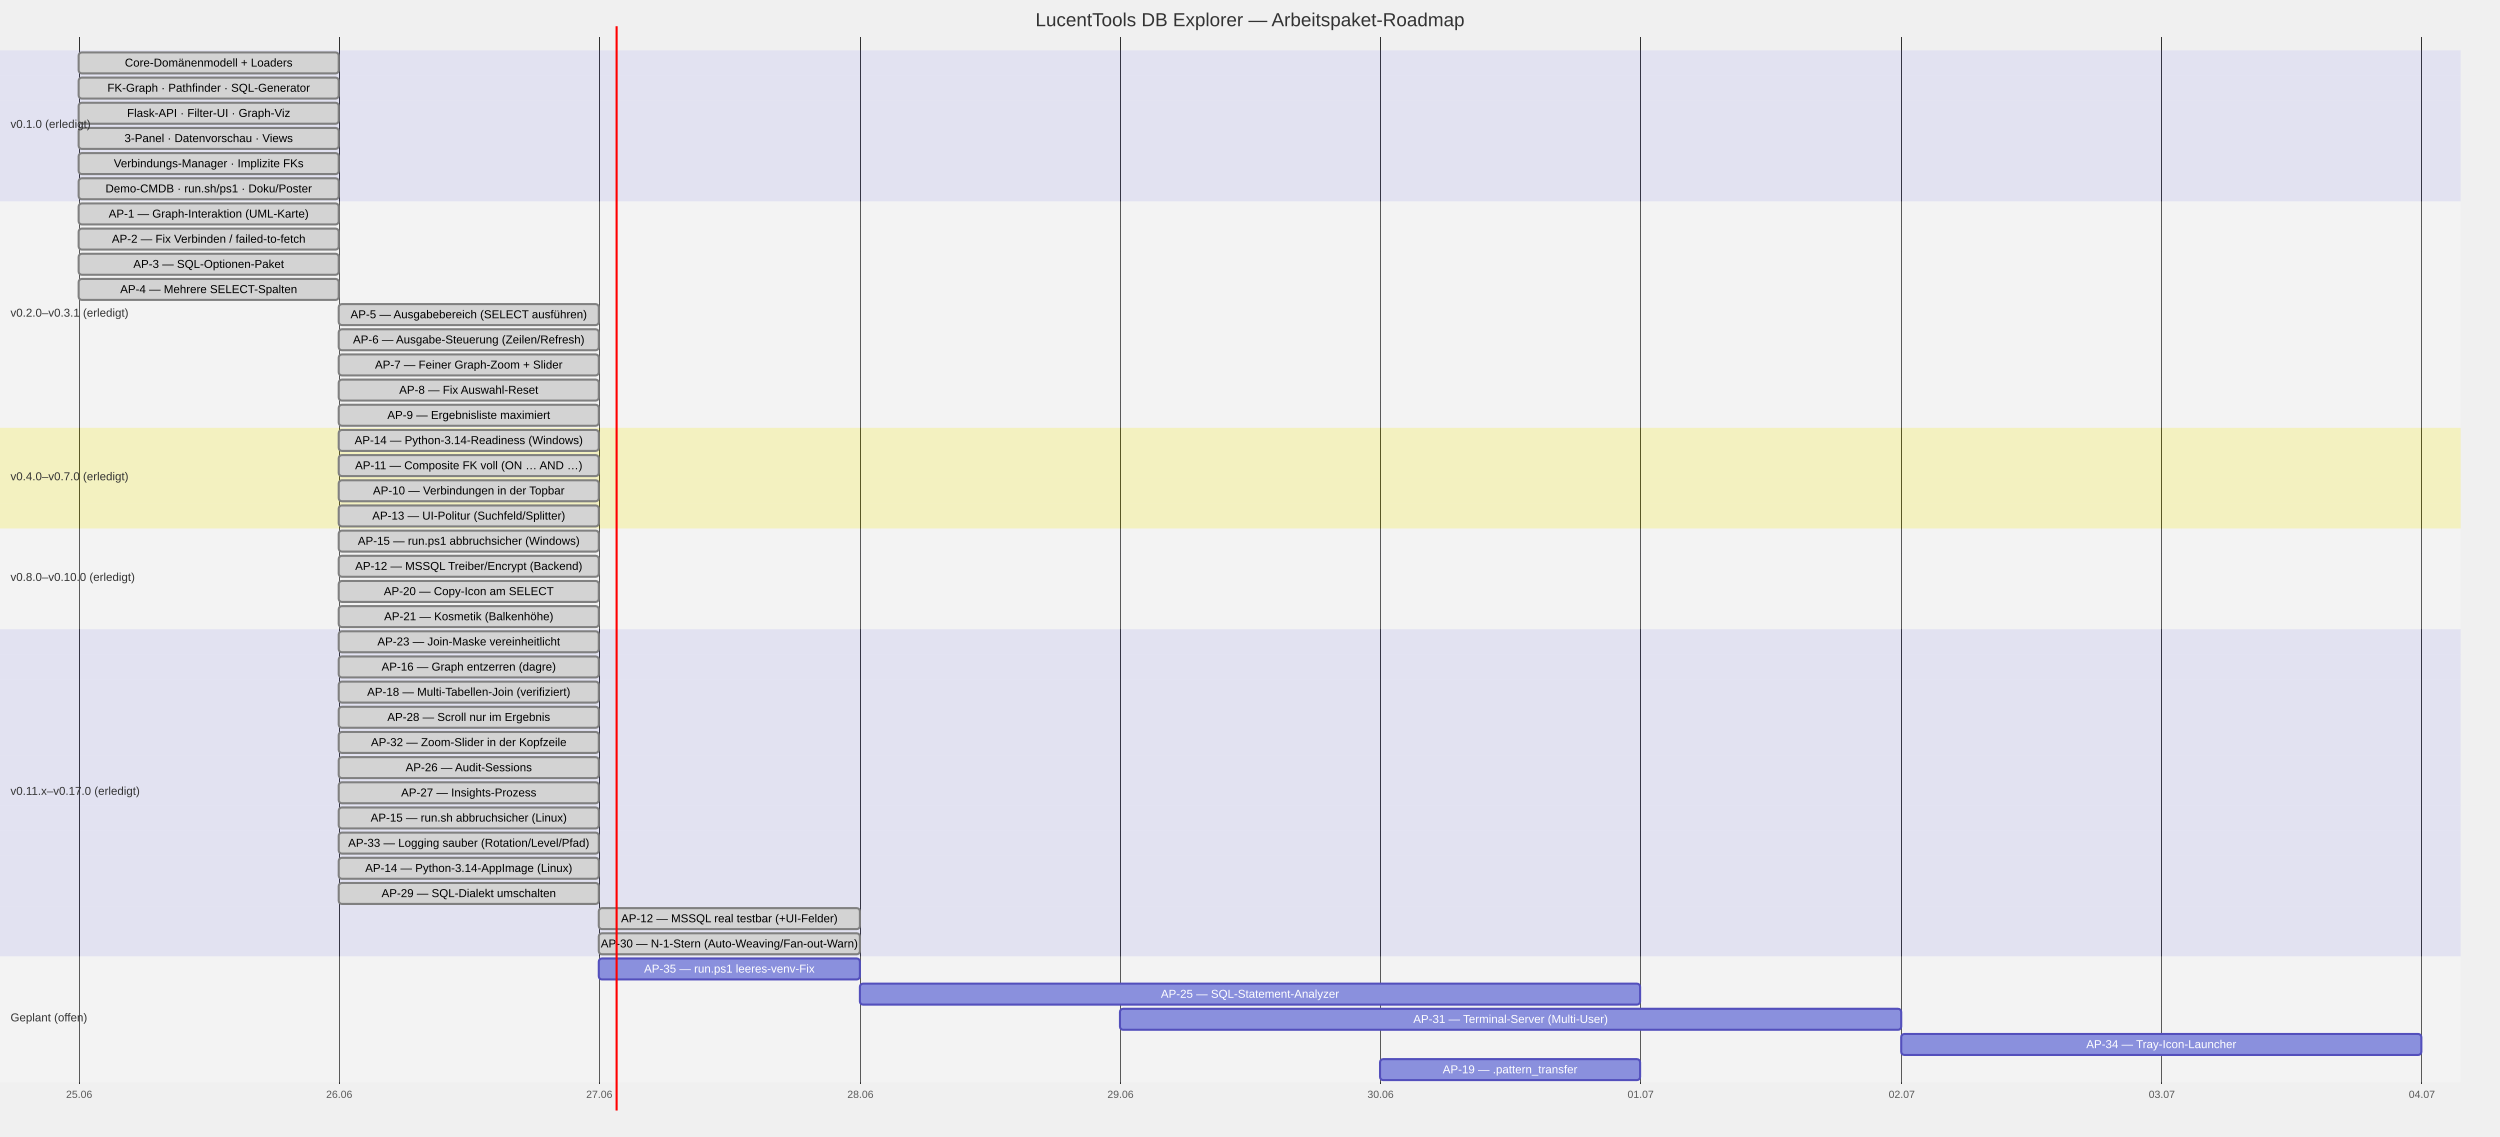
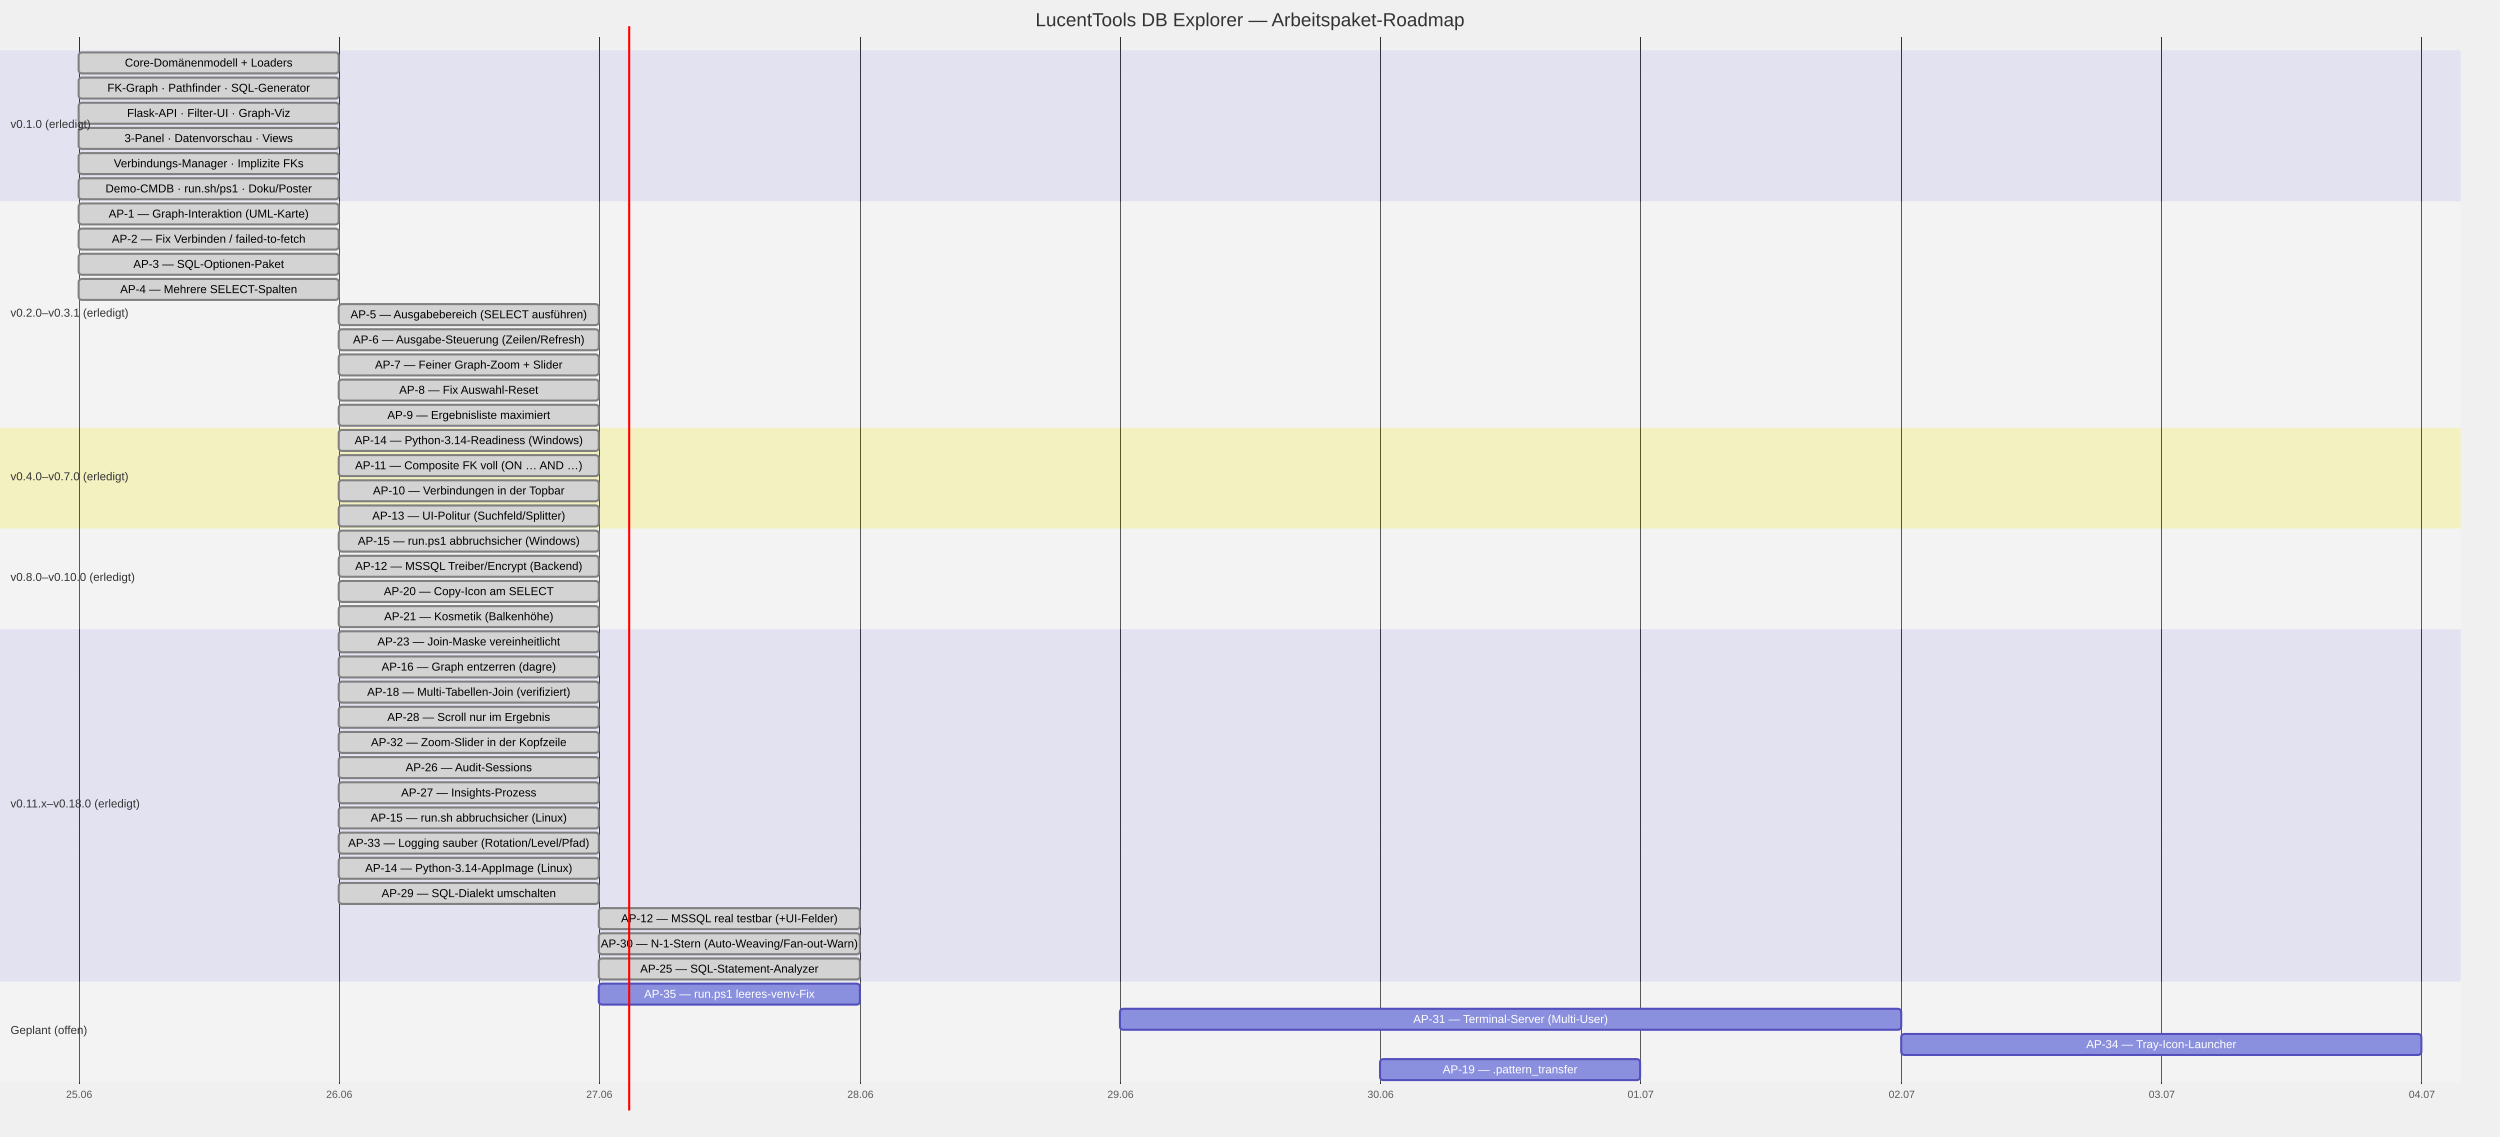
<svg xmlns="http://www.w3.org/2000/svg" id="my-svg" width="2384" viewBox="0 0 2384 1084" style="max-width: 2384px; background-color: transparent;" role="graphics-document document" aria-roledescription="gantt">
  <style>#my-svg{font-family:"trebuchet ms",verdana,arial,sans-serif;font-size:16px;fill:#333;}@keyframes edge-animation-frame{from{stroke-dashoffset:0;}}@keyframes dash{to{stroke-dashoffset:0;}}#my-svg .edge-animation-slow{stroke-dasharray:9,5!important;stroke-dashoffset:900;animation:dash 50s linear infinite;stroke-linecap:round;}#my-svg .edge-animation-fast{stroke-dasharray:9,5!important;stroke-dashoffset:900;animation:dash 20s linear infinite;stroke-linecap:round;}#my-svg .error-icon{fill:#552222;}#my-svg .error-text{fill:#552222;stroke:#552222;}#my-svg .edge-thickness-normal{stroke-width:1px;}#my-svg .edge-thickness-thick{stroke-width:3.5px;}#my-svg .edge-pattern-solid{stroke-dasharray:0;}#my-svg .edge-thickness-invisible{stroke-width:0;fill:none;}#my-svg .edge-pattern-dashed{stroke-dasharray:3;}#my-svg .edge-pattern-dotted{stroke-dasharray:2;}#my-svg .marker{fill:#333333;stroke:#333333;}#my-svg .marker.cross{stroke:#333333;}#my-svg svg{font-family:"trebuchet ms",verdana,arial,sans-serif;font-size:16px;}#my-svg p{margin:0;}#my-svg .mermaid-main-font{font-family:"trebuchet ms",verdana,arial,sans-serif;}#my-svg .exclude-range{fill:#eeeeee;}#my-svg .section{stroke:none;opacity:0.2;}#my-svg .section0{fill:rgba(102, 102, 255, 0.49);}#my-svg .section2{fill:#fff400;}#my-svg .section1,#my-svg .section3{fill:white;opacity:0.2;}#my-svg .sectionTitle0{fill:#333;}#my-svg .sectionTitle1{fill:#333;}#my-svg .sectionTitle2{fill:#333;}#my-svg .sectionTitle3{fill:#333;}#my-svg .sectionTitle{text-anchor:start;font-family:"trebuchet ms",verdana,arial,sans-serif;}#my-svg .grid .tick{stroke:lightgrey;opacity:0.8;shape-rendering:crispEdges;}#my-svg .grid .tick text{font-family:"trebuchet ms",verdana,arial,sans-serif;fill:#333;}#my-svg .grid path{stroke-width:0;}#my-svg .today{fill:none;stroke:red;stroke-width:2px;}#my-svg .task{stroke-width:2;}#my-svg .taskText{text-anchor:middle;font-family:"trebuchet ms",verdana,arial,sans-serif;}#my-svg .taskTextOutsideRight{fill:black;text-anchor:start;font-family:"trebuchet ms",verdana,arial,sans-serif;}#my-svg .taskTextOutsideLeft{fill:black;text-anchor:end;}#my-svg .task.clickable{cursor:pointer;}#my-svg .taskText.clickable{cursor:pointer;fill:#003163!important;font-weight:bold;}#my-svg .taskTextOutsideLeft.clickable{cursor:pointer;fill:#003163!important;font-weight:bold;}#my-svg .taskTextOutsideRight.clickable{cursor:pointer;fill:#003163!important;font-weight:bold;}#my-svg .taskText0,#my-svg .taskText1,#my-svg .taskText2,#my-svg .taskText3{fill:white;}#my-svg .task0,#my-svg .task1,#my-svg .task2,#my-svg .task3{fill:#8a90dd;stroke:#534fbc;}#my-svg .taskTextOutside0,#my-svg .taskTextOutside2{fill:black;}#my-svg .taskTextOutside1,#my-svg .taskTextOutside3{fill:black;}#my-svg .active0,#my-svg .active1,#my-svg .active2,#my-svg .active3{fill:#bfc7ff;stroke:#534fbc;}#my-svg .activeText0,#my-svg .activeText1,#my-svg .activeText2,#my-svg .activeText3{fill:black!important;}#my-svg .done0,#my-svg .done1,#my-svg .done2,#my-svg .done3{stroke:grey;fill:lightgrey;stroke-width:2;}#my-svg .doneText0,#my-svg .doneText1,#my-svg .doneText2,#my-svg .doneText3{fill:black!important;}#my-svg .doneText0.taskTextOutsideLeft,#my-svg .doneText0.taskTextOutsideRight,#my-svg .doneText1.taskTextOutsideLeft,#my-svg .doneText1.taskTextOutsideRight,#my-svg .doneText2.taskTextOutsideLeft,#my-svg .doneText2.taskTextOutsideRight,#my-svg .doneText3.taskTextOutsideLeft,#my-svg .doneText3.taskTextOutsideRight{fill:black!important;}#my-svg .crit0,#my-svg .crit1,#my-svg .crit2,#my-svg .crit3{stroke:#ff8888;fill:red;stroke-width:2;}#my-svg .activeCrit0,#my-svg .activeCrit1,#my-svg .activeCrit2,#my-svg .activeCrit3{stroke:#ff8888;fill:#bfc7ff;stroke-width:2;}#my-svg .doneCrit0,#my-svg .doneCrit1,#my-svg .doneCrit2,#my-svg .doneCrit3{stroke:#ff8888;fill:lightgrey;stroke-width:2;cursor:pointer;shape-rendering:crispEdges;}#my-svg .milestone{transform:rotate(45deg) scale(0.8,0.8);}#my-svg .milestoneText{font-style:italic;}#my-svg .doneCritText0,#my-svg .doneCritText1,#my-svg .doneCritText2,#my-svg .doneCritText3{fill:black!important;}#my-svg .doneCritText0.taskTextOutsideLeft,#my-svg .doneCritText0.taskTextOutsideRight,#my-svg .doneCritText1.taskTextOutsideLeft,#my-svg .doneCritText1.taskTextOutsideRight,#my-svg .doneCritText2.taskTextOutsideLeft,#my-svg .doneCritText2.taskTextOutsideRight,#my-svg .doneCritText3.taskTextOutsideLeft,#my-svg .doneCritText3.taskTextOutsideRight{fill:black!important;}#my-svg .vert{stroke:navy;}#my-svg .vertText{font-size:15px;text-anchor:middle;fill:navy!important;}#my-svg .activeCritText0,#my-svg .activeCritText1,#my-svg .activeCritText2,#my-svg .activeCritText3{fill:black!important;}#my-svg .titleText{text-anchor:middle;font-size:18px;fill:#333;font-family:"trebuchet ms",verdana,arial,sans-serif;}#my-svg .node .neo-node{stroke:#9370DB;}#my-svg [data-look="neo"].node rect,#my-svg [data-look="neo"].cluster rect,#my-svg [data-look="neo"].node polygon{stroke:#9370DB;filter:drop-shadow(1px 2px 2px rgba(185, 185, 185, 1));}#my-svg [data-look="neo"].node path{stroke:#9370DB;stroke-width:1px;}#my-svg [data-look="neo"].node .outer-path{filter:drop-shadow(1px 2px 2px rgba(185, 185, 185, 1));}#my-svg [data-look="neo"].node .neo-line path{stroke:#9370DB;filter:none;}#my-svg [data-look="neo"].node circle{stroke:#9370DB;filter:drop-shadow(1px 2px 2px rgba(185, 185, 185, 1));}#my-svg [data-look="neo"].node circle .state-start{fill:#000000;}#my-svg [data-look="neo"].icon-shape .icon{fill:#9370DB;filter:drop-shadow(1px 2px 2px rgba(185, 185, 185, 1));}#my-svg [data-look="neo"].icon-shape .icon-neo path{stroke:#9370DB;filter:drop-shadow(1px 2px 2px rgba(185, 185, 185, 1));}#my-svg :root{--mermaid-font-family:"trebuchet ms",verdana,arial,sans-serif;}</style>
  <g />
  <g class="grid" transform="translate(75, 1034)" fill="none" font-size="10" font-family="sans-serif" text-anchor="middle">
    <path class="domain" stroke="currentColor" d="M0.5,-999V0.5H2234.5V-999" />
    <g class="tick" opacity="1" transform="translate(0.5,0)">
      <line stroke="currentColor" y2="-999" />
      <text fill="#000" y="3" dy="1em" stroke="none" font-size="10" style="text-anchor: middle;"> 25.06</text>
    </g>
    <g class="tick" opacity="1" transform="translate(248.5,0)">
      <line stroke="currentColor" y2="-999" />
      <text fill="#000" y="3" dy="1em" stroke="none" font-size="10" style="text-anchor: middle;"> 26.06</text>
    </g>
    <g class="tick" opacity="1" transform="translate(496.5,0)">
      <line stroke="currentColor" y2="-999" />
      <text fill="#000" y="3" dy="1em" stroke="none" font-size="10" style="text-anchor: middle;"> 27.06</text>
    </g>
    <g class="tick" opacity="1" transform="translate(745.5,0)">
      <line stroke="currentColor" y2="-999" />
      <text fill="#000" y="3" dy="1em" stroke="none" font-size="10" style="text-anchor: middle;"> 28.06</text>
    </g>
    <g class="tick" opacity="1" transform="translate(993.5,0)">
      <line stroke="currentColor" y2="-999" />
      <text fill="#000" y="3" dy="1em" stroke="none" font-size="10" style="text-anchor: middle;"> 29.06</text>
    </g>
    <g class="tick" opacity="1" transform="translate(1241.5,0)">
      <line stroke="currentColor" y2="-999" />
      <text fill="#000" y="3" dy="1em" stroke="none" font-size="10" style="text-anchor: middle;"> 30.06</text>
    </g>
    <g class="tick" opacity="1" transform="translate(1489.5,0)">
      <line stroke="currentColor" y2="-999" />
      <text fill="#000" y="3" dy="1em" stroke="none" font-size="10" style="text-anchor: middle;"> 01.07</text>
    </g>
    <g class="tick" opacity="1" transform="translate(1738.5,0)">
      <line stroke="currentColor" y2="-999" />
      <text fill="#000" y="3" dy="1em" stroke="none" font-size="10" style="text-anchor: middle;"> 02.07</text>
    </g>
    <g class="tick" opacity="1" transform="translate(1986.5,0)">
      <line stroke="currentColor" y2="-999" />
      <text fill="#000" y="3" dy="1em" stroke="none" font-size="10" style="text-anchor: middle;"> 03.07</text>
    </g>
    <g class="tick" opacity="1" transform="translate(2234.5,0)">
      <line stroke="currentColor" y2="-999" />
      <text fill="#000" y="3" dy="1em" stroke="none" font-size="10" style="text-anchor: middle;"> 04.07</text>
    </g>
  </g>
  <g>
    <rect x="0" y="48" width="2346.5" height="24" class="section section0" />
    <rect x="0" y="72" width="2346.5" height="24" class="section section0" />
    <rect x="0" y="96" width="2346.5" height="24" class="section section0" />
    <rect x="0" y="120" width="2346.5" height="24" class="section section0" />
    <rect x="0" y="144" width="2346.5" height="24" class="section section0" />
    <rect x="0" y="168" width="2346.5" height="24" class="section section0" />
    <rect x="0" y="192" width="2346.5" height="24" class="section section1" />
    <rect x="0" y="216" width="2346.5" height="24" class="section section1" />
    <rect x="0" y="240" width="2346.5" height="24" class="section section1" />
    <rect x="0" y="264" width="2346.5" height="24" class="section section1" />
    <rect x="0" y="288" width="2346.5" height="24" class="section section1" />
    <rect x="0" y="312" width="2346.5" height="24" class="section section1" />
    <rect x="0" y="336" width="2346.5" height="24" class="section section1" />
    <rect x="0" y="360" width="2346.5" height="24" class="section section1" />
    <rect x="0" y="384" width="2346.5" height="24" class="section section1" />
    <rect x="0" y="408" width="2346.5" height="24" class="section section2" />
    <rect x="0" y="432" width="2346.5" height="24" class="section section2" />
    <rect x="0" y="456" width="2346.5" height="24" class="section section2" />
    <rect x="0" y="480" width="2346.5" height="24" class="section section2" />
    <rect x="0" y="504" width="2346.5" height="24" class="section section3" />
    <rect x="0" y="528" width="2346.5" height="24" class="section section3" />
    <rect x="0" y="552" width="2346.5" height="24" class="section section3" />
    <rect x="0" y="576" width="2346.5" height="24" class="section section3" />
    <rect x="0" y="600" width="2346.5" height="24" class="section section0" />
    <rect x="0" y="624" width="2346.5" height="24" class="section section0" />
    <rect x="0" y="648" width="2346.5" height="24" class="section section0" />
    <rect x="0" y="672" width="2346.5" height="24" class="section section0" />
    <rect x="0" y="696" width="2346.5" height="24" class="section section0" />
    <rect x="0" y="720" width="2346.5" height="24" class="section section0" />
    <rect x="0" y="744" width="2346.5" height="24" class="section section0" />
    <rect x="0" y="768" width="2346.5" height="24" class="section section0" />
    <rect x="0" y="792" width="2346.5" height="24" class="section section0" />
    <rect x="0" y="816" width="2346.5" height="24" class="section section0" />
    <rect x="0" y="840" width="2346.5" height="24" class="section section0" />
    <rect x="0" y="864" width="2346.5" height="24" class="section section0" />
    <rect x="0" y="888" width="2346.5" height="24" class="section section0" />
-     <rect x="0" y="912" width="2346.5" height="24" class="section section1" />
+     <rect x="0" y="912" width="2346.5" height="24" class="section section0" />
    <rect x="0" y="936" width="2346.5" height="24" class="section section1" />
    <rect x="0" y="960" width="2346.5" height="24" class="section section1" />
    <rect x="0" y="1008" width="2346.5" height="24" class="section section1" />
    <rect x="0" y="984" width="2346.5" height="24" class="section section1" />
  </g>
  <g>
    <rect id="my-svg-d1" rx="3" ry="3" x="75" y="50" width="248" height="20" transform-origin="199px 60px" class="task done0" />
    <rect id="my-svg-d2" rx="3" ry="3" x="75" y="74" width="248" height="20" transform-origin="199px 84px" class="task done0" />
    <rect id="my-svg-d3" rx="3" ry="3" x="75" y="98" width="248" height="20" transform-origin="199px 108px" class="task done0" />
    <rect id="my-svg-d4" rx="3" ry="3" x="75" y="122" width="248" height="20" transform-origin="199px 132px" class="task done0" />
    <rect id="my-svg-d5" rx="3" ry="3" x="75" y="146" width="248" height="20" transform-origin="199px 156px" class="task done0" />
    <rect id="my-svg-d6" rx="3" ry="3" x="75" y="170" width="248" height="20" transform-origin="199px 180px" class="task done0" />
    <rect id="my-svg-a1" rx="3" ry="3" x="75" y="194" width="248" height="20" transform-origin="199px 204px" class="task done1" />
    <rect id="my-svg-a2" rx="3" ry="3" x="75" y="218" width="248" height="20" transform-origin="199px 228px" class="task done1" />
    <rect id="my-svg-a3" rx="3" ry="3" x="75" y="242" width="248" height="20" transform-origin="199px 252px" class="task done1" />
    <rect id="my-svg-a4" rx="3" ry="3" x="75" y="266" width="248" height="20" transform-origin="199px 276px" class="task done1" />
    <rect id="my-svg-a5" rx="3" ry="3" x="323" y="290" width="248" height="20" transform-origin="447px 300px" class="task done1" />
    <rect id="my-svg-a6" rx="3" ry="3" x="323" y="314" width="248" height="20" transform-origin="447px 324px" class="task done1" />
    <rect id="my-svg-a7" rx="3" ry="3" x="323" y="338" width="248" height="20" transform-origin="447px 348px" class="task done1" />
    <rect id="my-svg-a8" rx="3" ry="3" x="323" y="362" width="248" height="20" transform-origin="447px 372px" class="task done1" />
    <rect id="my-svg-a9" rx="3" ry="3" x="323" y="386" width="248" height="20" transform-origin="447px 396px" class="task done1" />
    <rect id="my-svg-b1" rx="3" ry="3" x="323" y="410" width="248" height="20" transform-origin="447px 420px" class="task done2" />
    <rect id="my-svg-b2" rx="3" ry="3" x="323" y="434" width="248" height="20" transform-origin="447px 444px" class="task done2" />
    <rect id="my-svg-b3" rx="3" ry="3" x="323" y="458" width="248" height="20" transform-origin="447px 468px" class="task done2" />
    <rect id="my-svg-b4" rx="3" ry="3" x="323" y="482" width="248" height="20" transform-origin="447px 492px" class="task done2" />
    <rect id="my-svg-c1" rx="3" ry="3" x="323" y="506" width="248" height="20" transform-origin="447px 516px" class="task done3" />
    <rect id="my-svg-c2" rx="3" ry="3" x="323" y="530" width="248" height="20" transform-origin="447px 540px" class="task done3" />
    <rect id="my-svg-c3" rx="3" ry="3" x="323" y="554" width="248" height="20" transform-origin="447px 564px" class="task done3" />
    <rect id="my-svg-c4" rx="3" ry="3" x="323" y="578" width="248" height="20" transform-origin="447px 588px" class="task done3" />
    <rect id="my-svg-e1" rx="3" ry="3" x="323" y="602" width="248" height="20" transform-origin="447px 612px" class="task done0" />
    <rect id="my-svg-e2" rx="3" ry="3" x="323" y="626" width="248" height="20" transform-origin="447px 636px" class="task done0" />
    <rect id="my-svg-e3" rx="3" ry="3" x="323" y="650" width="248" height="20" transform-origin="447px 660px" class="task done0" />
    <rect id="my-svg-e4" rx="3" ry="3" x="323" y="674" width="248" height="20" transform-origin="447px 684px" class="task done0" />
    <rect id="my-svg-e5" rx="3" ry="3" x="323" y="698" width="248" height="20" transform-origin="447px 708px" class="task done0" />
    <rect id="my-svg-e6" rx="3" ry="3" x="323" y="722" width="248" height="20" transform-origin="447px 732px" class="task done0" />
    <rect id="my-svg-e7" rx="3" ry="3" x="323" y="746" width="248" height="20" transform-origin="447px 756px" class="task done0" />
    <rect id="my-svg-e8" rx="3" ry="3" x="323" y="770" width="248" height="20" transform-origin="447px 780px" class="task done0" />
    <rect id="my-svg-e9" rx="3" ry="3" x="323" y="794" width="248" height="20" transform-origin="447px 804px" class="task done0" />
    <rect id="my-svg-e10" rx="3" ry="3" x="323" y="818" width="248" height="20" transform-origin="447px 828px" class="task done0" />
    <rect id="my-svg-e11" rx="3" ry="3" x="323" y="842" width="248" height="20" transform-origin="447px 852px" class="task done0" />
    <rect id="my-svg-e12" rx="3" ry="3" x="571" y="866" width="249" height="20" transform-origin="695.5px 876px" class="task done0" />
    <rect id="my-svg-e13" rx="3" ry="3" x="571" y="890" width="249" height="20" transform-origin="695.5px 900px" class="task done0" />
-     <rect id="my-svg-p3" rx="3" ry="3" x="571" y="914" width="249" height="20" transform-origin="695.5px 924px" class="task task1" />
-     <rect id="my-svg-p5" rx="3" ry="3" x="820" y="938" width="744" height="20" transform-origin="1192px 948px" class="task task1" />
+     <rect id="my-svg-e14" rx="3" ry="3" x="571" y="914" width="249" height="20" transform-origin="695.5px 924px" class="task done0" />
+     <rect id="my-svg-p3" rx="3" ry="3" x="571" y="938" width="249" height="20" transform-origin="695.5px 948px" class="task task1" />
    <rect id="my-svg-p7" rx="3" ry="3" x="1068" y="962" width="745" height="20" transform-origin="1440.5px 972px" class="task task1" />
    <rect id="my-svg-p11" rx="3" ry="3" x="1316" y="1010" width="248" height="20" transform-origin="1440px 1020px" class="task task1" />
    <rect id="my-svg-p9" rx="3" ry="3" x="1813" y="986" width="496" height="20" transform-origin="2061px 996px" class="task task1" />
    <text id="my-svg-d1-text" font-size="11" x="199" y="63.5" class="taskText taskText0  doneText0 width-157.0771484375">Core-Domänenmodell + Loaders          </text>
    <text id="my-svg-d2-text" font-size="11" x="199" y="87.5" class="taskText taskText0  doneText0 width-191.59716796875">FK-Graph · Pathfinder · SQL-Generator </text>
    <text id="my-svg-d3-text" font-size="11" x="199" y="111.5" class="taskText taskText0  doneText0 width-155.171875">Flask-API · Filter-UI · Graph-Viz     </text>
    <text id="my-svg-d4-text" font-size="11" x="199" y="135.5" class="taskText taskText0  doneText0 width-158.5380859375">3-Panel · Datenvorschau · Views       </text>
    <text id="my-svg-d5-text" font-size="11" x="199" y="159.5" class="taskText taskText0  doneText0 width-179.1416015625">Verbindungs-Manager · Implizite FKs   </text>
    <text id="my-svg-d6-text" font-size="11" x="199" y="183.5" class="taskText taskText0  doneText0 width-194.73388671875">Demo-CMDB · run.sh/ps1 · Doku/Poster  </text>
    <text id="my-svg-a1-text" font-size="11" x="199" y="207.5" class="taskText taskText1  doneText1 width-187.953125">AP-1 — Graph-Interaktion (UML-Karte)        </text>
    <text id="my-svg-a2-text" font-size="11" x="199" y="231.5" class="taskText taskText1  doneText1 width-189.296875">AP-2 — Fix Verbinden / failed-to-fetch      </text>
    <text id="my-svg-a3-text" font-size="11" x="199" y="255.5" class="taskText taskText1  doneText1 width-136.41455078125">AP-3 — SQL-Optionen-Paket                   </text>
    <text id="my-svg-a4-text" font-size="11" x="199" y="279.5" class="taskText taskText1  doneText1 width-156.21875">AP-4 — Mehrere SELECT-Spalten               </text>
    <text id="my-svg-a5-text" font-size="11" x="447" y="303.5" class="taskText taskText1  doneText1 width-212.640625">AP-5 — Ausgabebereich (SELECT ausführen)    </text>
    <text id="my-svg-a6-text" font-size="11" x="447" y="327.5" class="taskText taskText1  doneText1 width-214.796875">AP-6 — Ausgabe-Steuerung (Zeilen/Refresh)   </text>
    <text id="my-svg-a7-text" font-size="11" x="447" y="351.5" class="taskText taskText1  doneText1 width-173.501953125">AP-7 — Feiner Graph-Zoom + Slider           </text>
    <text id="my-svg-a8-text" font-size="11" x="447" y="375.5" class="taskText taskText1  doneText1 width-125.8818359375">AP-8 — Fix Auswahl-Reset                    </text>
    <text id="my-svg-a9-text" font-size="11" x="447" y="399.5" class="taskText taskText1  doneText1 width-154.16064453125">AP-9 — Ergebnisliste maximiert              </text>
    <text id="my-svg-b1-text" font-size="11" x="447" y="423.5" class="taskText taskText2  doneText2 width-208.53125">AP-14 — Python-3.14-Readiness (Windows)     </text>
    <text id="my-svg-b2-text" font-size="11" x="447" y="447.5" class="taskText taskText2  doneText2 width-202.59375">AP-11 — Composite FK voll (ON … AND …)      </text>
    <text id="my-svg-b3-text" font-size="11" x="447" y="471.5" class="taskText taskText2  doneText2 width-179.13623046875">AP-10 — Verbindungen in der Topbar          </text>
    <text id="my-svg-b4-text" font-size="11" x="447" y="495.5" class="taskText taskText2  doneText2 width-185.84375">AP-13 — UI-Politur (Suchfeld/Splitter)      </text>
    <text id="my-svg-c1-text" font-size="11" x="447" y="519.5" class="taskText taskText3  doneText3 width-206.4375">AP-15 — run.ps1 abbruchsicher (Windows)     </text>
    <text id="my-svg-c2-text" font-size="11" x="447" y="543.5" class="taskText taskText3  doneText3 width-207.84375">AP-12 — MSSQL Treiber/Encrypt (Backend)     </text>
    <text id="my-svg-c3-text" font-size="11" x="447" y="567.5" class="taskText taskText3  doneText3 width-149.162109375">AP-20 — Copy-Icon am SELECT                 </text>
    <text id="my-svg-c4-text" font-size="11" x="447" y="591.5" class="taskText taskText3  doneText3 width-155.546875">AP-21 — Kosmetik (Balkenhöhe)               </text>
    <text id="my-svg-e1-text" font-size="11" x="447" y="615.5" class="taskText taskText0  doneText0 width-173.287109375">AP-23 — Join-Maske vereinheitlicht          </text>
    <text id="my-svg-e2-text" font-size="11" x="447" y="639.5" class="taskText taskText0  doneText0 width-163.109375">AP-16 — Graph entzerren (dagre)             </text>
    <text id="my-svg-e3-text" font-size="11" x="447" y="663.5" class="taskText taskText0  doneText0 width-197.640625">AP-18 — Multi-Tabellen-Join (verifiziert)   </text>
    <text id="my-svg-e4-text" font-size="11" x="447" y="687.5" class="taskText taskText0  doneText0 width-150.77685546875">AP-28 — Scroll nur im Ergebnis              </text>
    <text id="my-svg-e5-text" font-size="11" x="447" y="711.5" class="taskText taskText0  doneText0 width-183.1875">AP-32 — Zoom-Slider in der Kopfzeile        </text>
    <text id="my-svg-e6-text" font-size="11" x="447" y="735.5" class="taskText taskText0  doneText0 width-112.70654296875">AP-26 — Audit-Sessions                      </text>
    <text id="my-svg-e7-text" font-size="11" x="447" y="759.5" class="taskText taskText0  doneText0 width-120.41943359375">AP-27 — Insights-Prozess                    </text>
    <text id="my-svg-e8-text" font-size="11" x="447" y="783.5" class="taskText taskText0  doneText0 width-183.75">AP-15 — run.sh abbruchsicher (Linux)        </text>
    <text id="my-svg-e9-text" font-size="11" x="447" y="807.5" class="taskText taskText0  doneText0 width-228.703125">AP-33 — Logging sauber (Rotation/Level/Pfad) </text>
    <text id="my-svg-e10-text" font-size="11" x="447" y="831.5" class="taskText taskText0  doneText0 width-192.046875">AP-14 — Python-3.14-AppImage (Linux)         </text>
    <text id="my-svg-e11-text" font-size="11" x="447" y="855.5" class="taskText taskText0  doneText0 width-159.8125">AP-29 — SQL-Dialekt umschalten               </text>
    <text id="my-svg-e12-text" font-size="11" x="695.5" y="879.5" class="taskText taskText0  doneText0 width-197.984375">AP-12 — MSSQL real testbar (+UI-Felder)      </text>
    <text id="my-svg-e13-text" font-size="11" x="695.5" y="903.5" class="taskText taskText0  doneText0 width-241.125">AP-30 — N-1-Stern (Auto-Weaving/Fan-out-Warn) </text>
-     <text id="my-svg-p3-text" font-size="11" x="695.5" y="927.5" class="taskText taskText1  width-158.646484375">AP-35 — run.ps1 leeres-venv-Fix             </text>
-     <text id="my-svg-p5-text" font-size="11" x="1192" y="951.5" class="taskText taskText1  width-163.7373046875">AP-25 — SQL-Statement-Analyzer              </text>
+     <text id="my-svg-e14-text" font-size="11" x="695.5" y="927.5" class="taskText taskText0  doneText0 width-163.7373046875">AP-25 — SQL-Statement-Analyzer               </text>
+     <text id="my-svg-p3-text" font-size="11" x="695.5" y="951.5" class="taskText taskText1  width-158.646484375">AP-35 — run.ps1 leeres-venv-Fix             </text>
    <text id="my-svg-p7-text" font-size="11" x="1440.5" y="975.5" class="taskText taskText1  width-182.421875">AP-31 — Terminal-Server (Multi-User)        </text>
    <text id="my-svg-p11-text" font-size="11" x="1440" y="1023.5" class="taskText taskText1  width-129.57177734375">AP-19 — .pattern_transfer                   </text>
    <text id="my-svg-p9-text" font-size="11" x="2061" y="999.5" class="taskText taskText1  width-137.6875">AP-34 — Tray-Icon-Launcher                  </text>
  </g>
  <g>
    <text dy="0em" x="10" y="122" font-size="11" class="sectionTitle sectionTitle0">
      <tspan alignment-baseline="central" x="10">v0.1.0 (erledigt)</tspan>
    </text>
    <text dy="0em" x="10" y="302" font-size="11" class="sectionTitle sectionTitle1">
      <tspan alignment-baseline="central" x="10">v0.2.0–v0.3.1 (erledigt)</tspan>
    </text>
    <text dy="0em" x="10" y="458" font-size="11" class="sectionTitle sectionTitle2">
      <tspan alignment-baseline="central" x="10">v0.4.0–v0.7.0 (erledigt)</tspan>
    </text>
    <text dy="0em" x="10" y="554" font-size="11" class="sectionTitle sectionTitle3">
      <tspan alignment-baseline="central" x="10">v0.8.0–v0.10.0 (erledigt)</tspan>
    </text>
-     <text dy="0em" x="10" y="758" font-size="11" class="sectionTitle sectionTitle0">
-       <tspan alignment-baseline="central" x="10">v0.11.x–v0.17.0 (erledigt)</tspan>
+     <text dy="0em" x="10" y="770" font-size="11" class="sectionTitle sectionTitle0">
+       <tspan alignment-baseline="central" x="10">v0.11.x–v0.18.0 (erledigt)</tspan>
    </text>
-     <text dy="0em" x="10" y="974" font-size="11" class="sectionTitle sectionTitle1">
+     <text dy="0em" x="10" y="986" font-size="11" class="sectionTitle sectionTitle1">
      <tspan alignment-baseline="central" x="10">Geplant (offen)</tspan>
    </text>
  </g>
  <g class="today">
-     <line x1="588" x2="588" y1="25" y2="1059" class="today" />
+     <line x1="600" x2="600" y1="25" y2="1059" class="today" />
  </g>
  <text x="1192" y="25" class="titleText">LucentTools DB Explorer — Arbeitspaket-Roadmap</text>
</svg>
